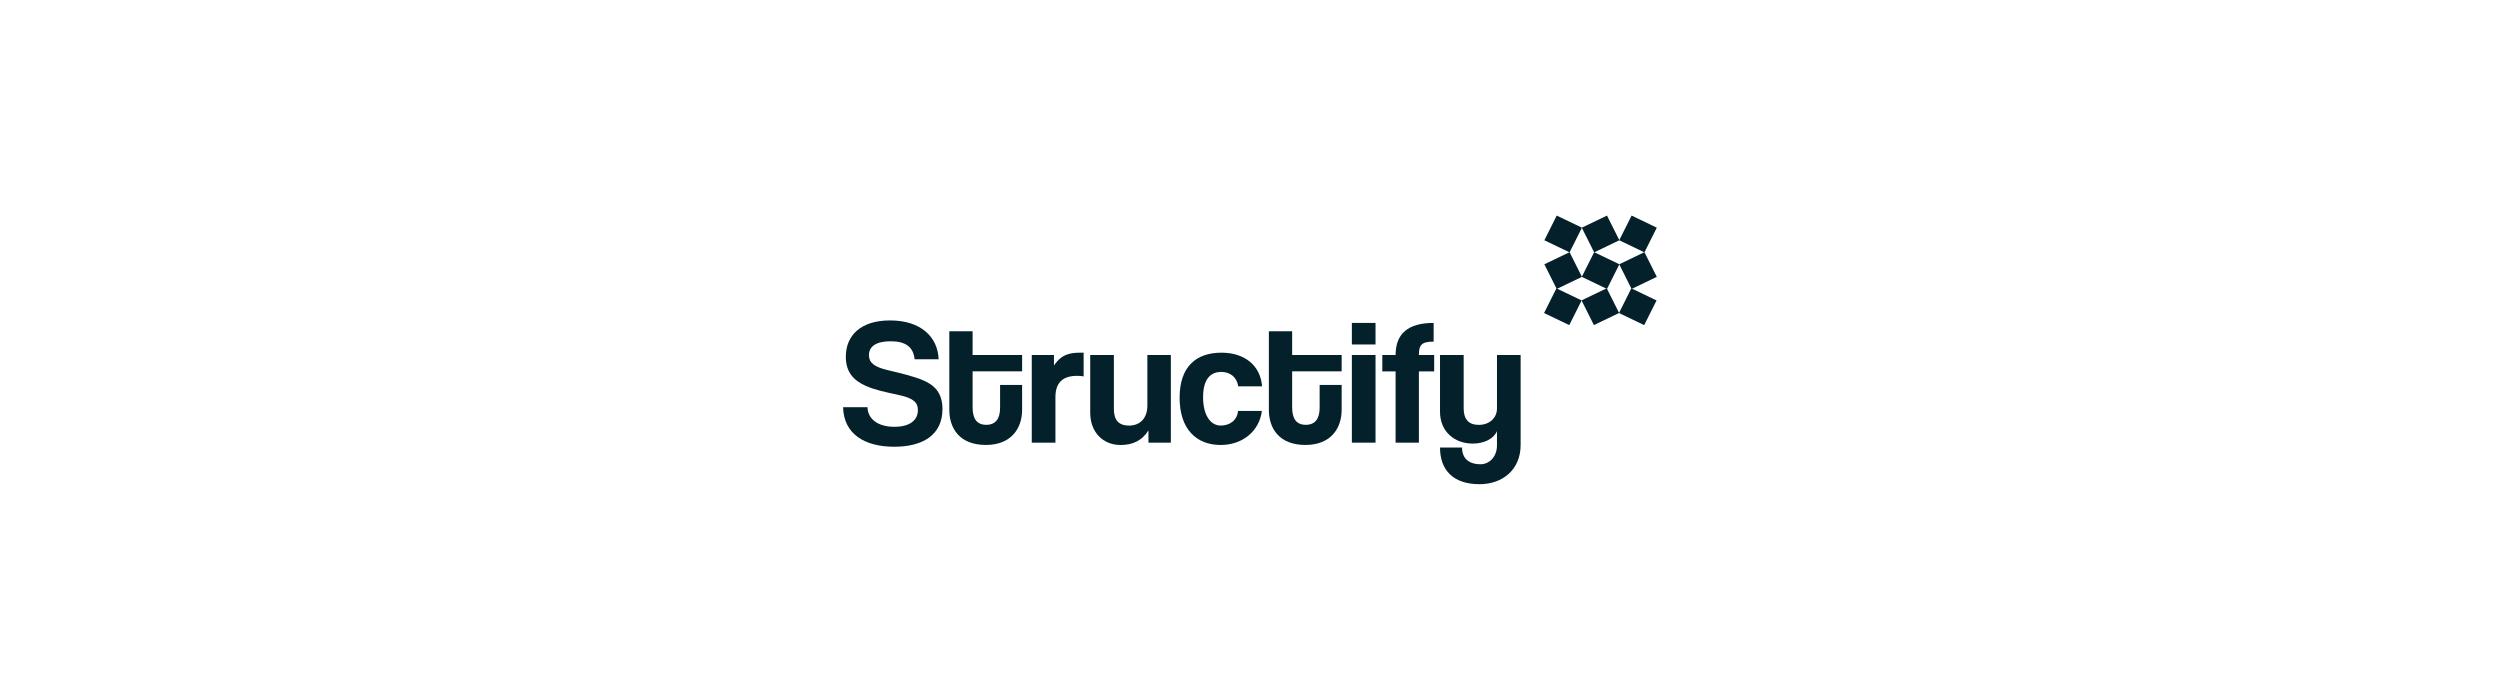
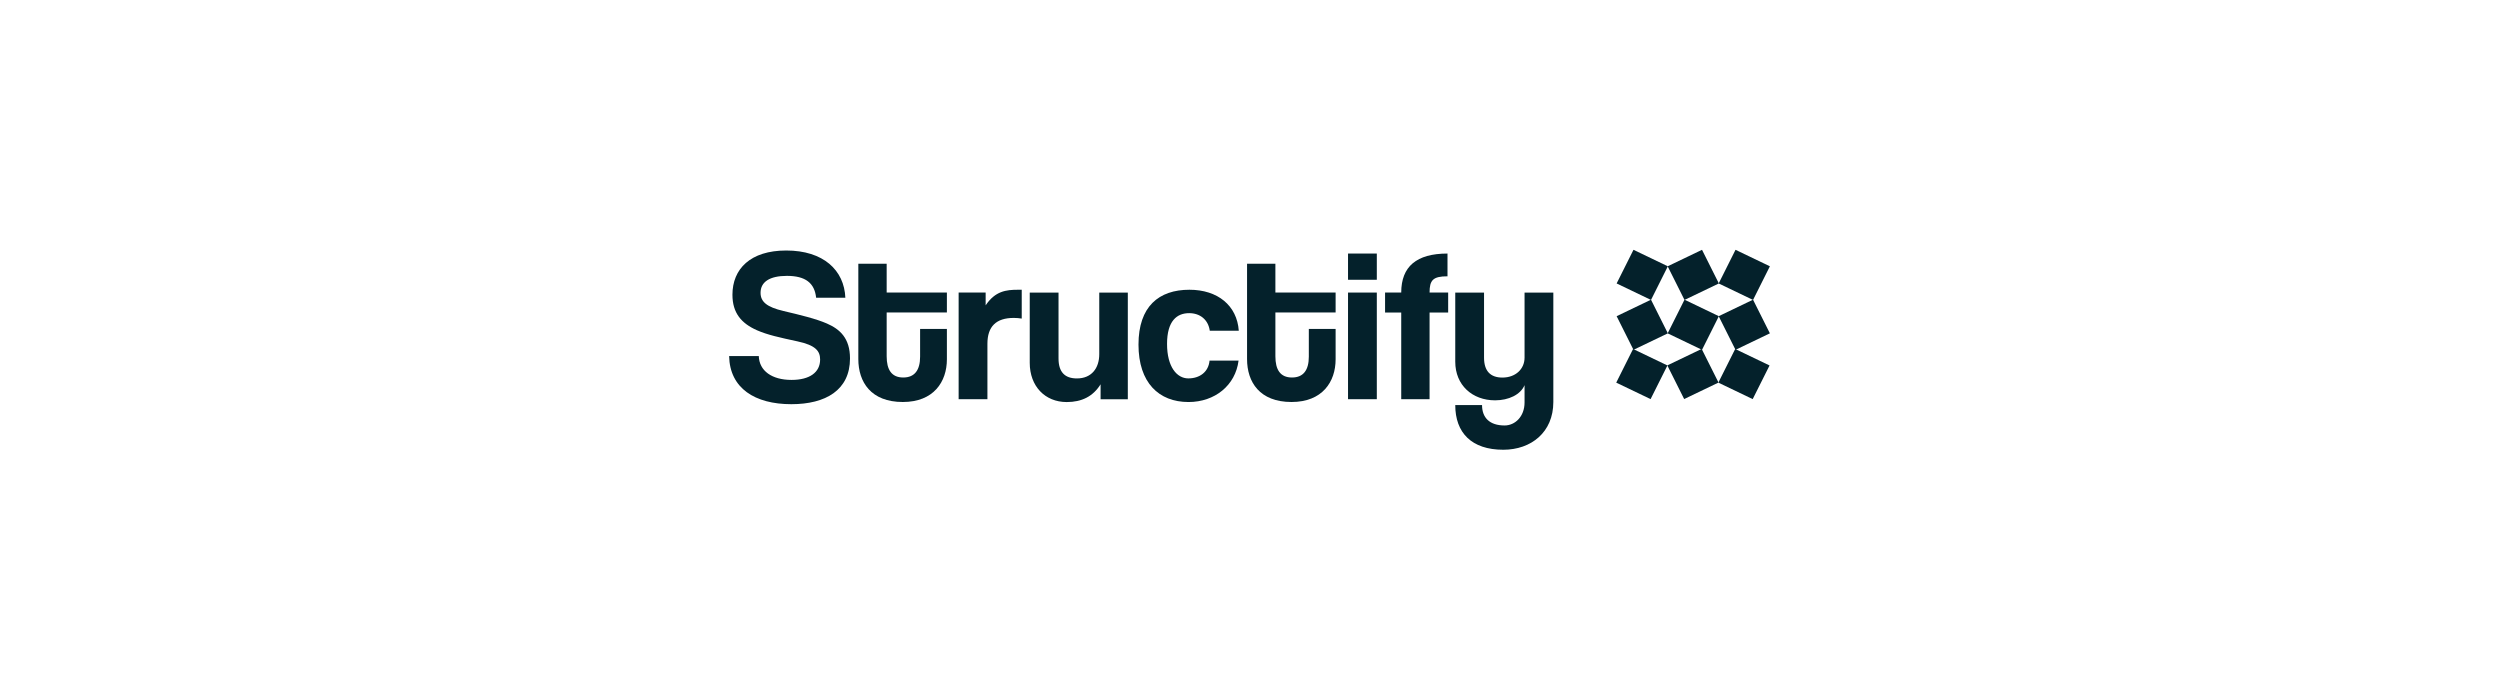
<svg xmlns="http://www.w3.org/2000/svg" viewBox="0 0 400 112">
-   <svg x="134.895" y="34.48" width="130.209" height="43.041" viewBox="58 75 180.698 59.698" fill="none">
-     <g id="structify">
-       <g id="Vector">
-         <path d="M203.188 126.022V122.857C202.46 124.598 200.279 125.627 197.814 125.627C193.651 125.627 190.54 122.857 190.54 118.584V105.964H195.793V117.833C195.793 120.246 196.925 121.473 199.147 121.473C201.531 121.473 203.188 119.93 203.188 117.833V105.964H208.441V125.943C208.441 131.443 204.401 134.647 199.309 134.647C193.49 134.647 190.54 131.522 190.54 126.497H195.429C195.429 128.792 196.804 130.216 199.551 130.216C201.45 130.216 203.188 128.594 203.188 126.022Z" fill="#04212b" />
-         <path d="M185.851 125.421H180.678V109.596H177.728V105.956H180.678C180.678 101.208 183.466 98.835 189.124 98.835V102.989C186.457 102.989 185.851 103.701 185.851 105.956H189.245V109.596H185.851V125.421Z" fill="#04212b" />
-         <path d="M176.221 125.421H170.967V105.956H176.221V125.421ZM176.221 103.622H170.967V98.835H176.221V103.622Z" fill="#04212b" />
-         <path d="M163.811 117.663V112.599H168.701V118.138C168.701 122.252 166.277 125.932 160.659 125.932C154.84 125.932 152.537 122.292 152.537 118.098V100.69H157.709V105.952H168.701V109.592H157.709V117.584C157.709 120.037 158.598 121.461 160.74 121.461C162.842 121.461 163.811 120.076 163.811 117.663Z" fill="#04212b" />
-         <path d="M145.692 118.38H150.986C150.421 122.89 146.662 125.937 141.853 125.937C136.438 125.937 132.721 122.415 132.721 115.452C132.721 108.489 136.438 105.443 142.015 105.443C147.188 105.443 150.704 108.331 151.027 112.92H145.733C145.45 110.902 143.955 109.715 141.975 109.715C139.752 109.715 137.934 111.1 137.934 115.334C137.934 119.567 139.752 121.624 141.813 121.624C143.874 121.624 145.49 120.477 145.692 118.38Z" fill="#04212b" />
-         <path d="M130.773 125.429H125.803V122.699C124.429 124.915 122.368 125.943 119.62 125.943C115.66 125.943 112.871 123.055 112.871 118.782V105.964H118.125V117.991C118.125 120.444 119.256 121.631 121.479 121.631C124.146 121.631 125.56 119.771 125.56 117.2V105.964H130.773V125.429Z" fill="#04212b" />
-         <path d="M105.147 125.422H99.893V105.957H104.823V108.291C106.561 105.68 108.582 105.443 110.723 105.443H111.41V110.705C110.925 110.625 110.44 110.586 109.955 110.586C106.723 110.586 105.147 112.169 105.147 115.294V125.422Z" fill="#04212b" />
-         <path d="M92.859 117.663V112.599H97.749V118.138C97.749 122.252 95.324 125.932 89.707 125.932C83.888 125.932 81.584 122.292 81.584 118.098V100.69H86.757V105.952H97.749V109.592H86.757V117.584C86.757 120.037 87.646 121.461 89.788 121.461C91.889 121.461 92.859 120.076 92.859 117.663Z" fill="#04212b" />
-         <path d="M79.216 106.906H73.882C73.599 104.216 71.942 102.91 68.547 102.91C65.395 102.91 63.738 104.018 63.738 105.996C63.738 107.658 64.91 108.607 67.901 109.319C70.932 110.032 73.882 110.744 75.862 111.614C78.206 112.643 80.064 114.265 80.064 117.984C80.064 123.76 75.619 126.332 69.356 126.332C62.728 126.332 58.121 123.444 58 117.549H63.415C63.496 120.239 65.799 121.901 69.396 121.901C72.71 121.901 74.609 120.516 74.609 118.182C74.609 116.639 73.801 115.571 70.447 114.858C67.133 114.146 64.991 113.672 63.092 112.841C60.223 111.575 58.606 109.676 58.606 106.352C58.606 101.644 61.88 98.281 68.426 98.281C75.215 98.281 79.014 101.882 79.216 106.906Z" fill="#04212b" />
-         <path d="M222.053 77.687L216.454 75L213.709 80.481L219.308 83.168L222.053 77.687Z" fill="#04212b" />
-         <path d="M224.766 83.168L230.365 80.481L227.62 75L222.021 77.687L224.766 83.168Z" fill="#04212b" />
-         <path d="M238.676 77.687L233.078 75L230.333 80.481L235.931 83.168L238.676 77.687Z" fill="#04212b" />
-         <path d="M233.078 91.296L238.676 88.608L235.931 83.127L230.333 85.815L233.078 91.296Z" fill="#04212b" />
-         <path d="M230.364 85.815L224.766 83.127L222.021 88.608L227.619 91.295L230.364 85.815Z" fill="#04212b" />
-         <path d="M216.454 91.296L222.053 88.608L219.308 83.127L213.709 85.815L216.454 91.296Z" fill="#04212b" />
-         <path d="M221.985 93.844L216.388 91.157L213.643 96.638L219.24 99.325L221.985 93.844Z" fill="#04212b" />
-         <path d="M224.711 99.314L230.309 96.627L227.564 91.146L221.966 93.833L224.711 99.314Z" fill="#04212b" />
-         <path d="M238.621 93.844L233.023 91.157L230.278 96.638L235.876 99.325L238.621 93.844Z" fill="#04212b" />
+   <svg x="116.79" y="39.969" width="166.421" height="32.063" viewBox="0.139 0 166.421 32.066" fill="none">
+     <svg x="141.967" y="0" width="24.593" height="24" viewBox="213.66 75 25.038 24.435" overflow="hidden">
+       <g id="symbol-structify">
+         <g id="symbol-Vector">
+           <path d="M203.188 126.022V122.857C202.46 124.598 200.279 125.627 197.814 125.627C193.651 125.627 190.54 122.857 190.54 118.584V105.964H195.793V117.833C195.793 120.246 196.925 121.473 199.147 121.473C201.531 121.473 203.188 119.93 203.188 117.833V105.964H208.441V125.943C208.441 131.443 204.401 134.647 199.309 134.647C193.49 134.647 190.54 131.522 190.54 126.497H195.429C195.429 128.792 196.804 130.216 199.551 130.216C201.45 130.216 203.188 128.594 203.188 126.022Z" fill="#04212b" />
+           <path d="M185.851 125.421H180.678V109.596H177.728V105.956H180.678C180.678 101.208 183.466 98.835 189.124 98.835V102.989C186.457 102.989 185.851 103.701 185.851 105.956H189.245V109.596H185.851V125.421Z" fill="#04212b" />
+           <path d="M176.221 125.421H170.967V105.956H176.221V125.421ZM176.221 103.622H170.967V98.835H176.221V103.622Z" fill="#04212b" />
+           <path d="M163.811 117.663V112.599H168.701V118.138C168.701 122.252 166.277 125.932 160.659 125.932C154.84 125.932 152.537 122.292 152.537 118.098V100.69H157.709V105.952H168.701V109.592H157.709V117.584C157.709 120.037 158.598 121.461 160.74 121.461C162.842 121.461 163.811 120.076 163.811 117.663Z" fill="#04212b" />
+           <path d="M145.692 118.38H150.986C150.421 122.89 146.662 125.937 141.853 125.937C136.438 125.937 132.721 122.415 132.721 115.452C132.721 108.489 136.438 105.443 142.015 105.443C147.188 105.443 150.704 108.331 151.027 112.92H145.733C145.45 110.902 143.955 109.715 141.975 109.715C139.752 109.715 137.934 111.1 137.934 115.334C137.934 119.567 139.752 121.624 141.813 121.624C143.874 121.624 145.49 120.477 145.692 118.38Z" fill="#04212b" />
+           <path d="M130.773 125.429H125.803V122.699C124.429 124.915 122.368 125.943 119.62 125.943C115.66 125.943 112.871 123.055 112.871 118.782V105.964H118.125V117.991C118.125 120.444 119.256 121.631 121.479 121.631C124.146 121.631 125.56 119.771 125.56 117.2V105.964H130.773V125.429Z" fill="#04212b" />
+           <path d="M105.147 125.422H99.893V105.957H104.823V108.291C106.561 105.68 108.582 105.443 110.723 105.443H111.41V110.705C110.925 110.625 110.44 110.586 109.955 110.586C106.723 110.586 105.147 112.169 105.147 115.294V125.422Z" fill="#04212b" />
+           <path d="M92.859 117.663V112.599H97.749V118.138C97.749 122.252 95.324 125.932 89.707 125.932C83.888 125.932 81.584 122.292 81.584 118.098V100.69H86.757V105.952H97.749V109.592H86.757V117.584C86.757 120.037 87.646 121.461 89.788 121.461C91.889 121.461 92.859 120.076 92.859 117.663Z" fill="#04212b" />
+           <path d="M79.216 106.906H73.882C73.599 104.216 71.942 102.91 68.547 102.91C65.395 102.91 63.738 104.018 63.738 105.996C63.738 107.658 64.91 108.607 67.901 109.319C70.932 110.032 73.882 110.744 75.862 111.614C78.206 112.643 80.064 114.265 80.064 117.984C80.064 123.76 75.619 126.332 69.356 126.332C62.728 126.332 58.121 123.444 58 117.549H63.415C63.496 120.239 65.799 121.901 69.396 121.901C72.71 121.901 74.609 120.516 74.609 118.182C74.609 116.639 73.801 115.571 70.447 114.858C67.133 114.146 64.991 113.672 63.092 112.841C60.223 111.575 58.606 109.676 58.606 106.352C58.606 101.644 61.88 98.281 68.426 98.281C75.215 98.281 79.014 101.882 79.216 106.906Z" fill="#04212b" />
+           <path d="M222.053 77.687L216.454 75L213.709 80.481L219.308 83.168L222.053 77.687Z" fill="#04212b" />
+           <path d="M224.766 83.168L230.365 80.481L227.62 75L222.021 77.687L224.766 83.168Z" fill="#04212b" />
+           <path d="M238.676 77.687L233.078 75L230.333 80.481L235.931 83.168L238.676 77.687Z" fill="#04212b" />
+           <path d="M233.078 91.296L238.676 88.608L235.931 83.127L230.333 85.815L233.078 91.296Z" fill="#04212b" />
+           <path d="M230.364 85.815L224.766 83.127L222.021 88.608L227.619 91.295L230.364 85.815Z" fill="#04212b" />
+           <path d="M216.454 91.296L222.053 88.608L219.308 83.127L213.709 85.815L216.454 91.296Z" fill="#04212b" />
+           <path d="M221.985 93.844L216.388 91.157L213.643 96.638L219.24 99.325L221.985 93.844Z" fill="#04212b" />
+           <path d="M224.711 99.314L230.309 96.627L227.564 91.146L221.966 93.833L224.711 99.314Z" fill="#04212b" />
+           <path d="M238.621 93.844L233.023 91.157L230.278 96.638L235.876 99.325L238.621 93.844Z" fill="#04212b" />
+         </g>
      </g>
-     </g>
-     <defs>
-       <linearGradient id="paint0_linear_0_88" x1="315.239" y1="-12.754" x2="1.563" y2="223.88" gradientUnits="userSpaceOnUse">
-         <stop stop-color="#04212b" />
-         <stop offset="1" stop-color="#04212b" />
-       </linearGradient>
-     </defs>
+       <defs>
+         <linearGradient id="symbol-paint0_linear_0_88" x1="315.239" y1="-12.754" x2="1.563" y2="223.88" gradientUnits="userSpaceOnUse">
+           <stop stop-color="#04212b" />
+           <stop offset="1" stop-color="#04212b" />
+         </linearGradient>
+       </defs>
+     </svg>
+     <svg x="0" y="0.066" width="131.967" height="32" viewBox="58 98.228 150.532 36.502" overflow="hidden">
+       <g id="name-structify">
+         <g id="name-Vector">
+           <path d="M203.188 126.022V122.857C202.46 124.598 200.279 125.627 197.814 125.627C193.651 125.627 190.54 122.857 190.54 118.584V105.964H195.793V117.833C195.793 120.246 196.925 121.473 199.147 121.473C201.531 121.473 203.188 119.93 203.188 117.833V105.964H208.441V125.943C208.441 131.443 204.401 134.647 199.309 134.647C193.49 134.647 190.54 131.522 190.54 126.497H195.429C195.429 128.792 196.804 130.216 199.551 130.216C201.45 130.216 203.188 128.594 203.188 126.022Z" fill="#04212b" />
+           <path d="M185.851 125.421H180.678V109.596H177.728V105.956H180.678C180.678 101.208 183.466 98.835 189.124 98.835V102.989C186.457 102.989 185.851 103.701 185.851 105.956H189.245V109.596H185.851V125.421Z" fill="#04212b" />
+           <path d="M176.221 125.421H170.967V105.956H176.221V125.421ZM176.221 103.622H170.967V98.835H176.221V103.622Z" fill="#04212b" />
+           <path d="M163.811 117.663V112.599H168.701V118.138C168.701 122.252 166.277 125.932 160.659 125.932C154.84 125.932 152.537 122.292 152.537 118.098V100.69H157.709V105.952H168.701V109.592H157.709V117.584C157.709 120.037 158.598 121.461 160.74 121.461C162.842 121.461 163.811 120.076 163.811 117.663Z" fill="#04212b" />
+           <path d="M145.692 118.38H150.986C150.421 122.89 146.662 125.937 141.853 125.937C136.438 125.937 132.721 122.415 132.721 115.452C132.721 108.489 136.438 105.443 142.015 105.443C147.188 105.443 150.704 108.331 151.027 112.92H145.733C145.45 110.902 143.955 109.715 141.975 109.715C139.752 109.715 137.934 111.1 137.934 115.334C137.934 119.567 139.752 121.624 141.813 121.624C143.874 121.624 145.49 120.477 145.692 118.38Z" fill="#04212b" />
+           <path d="M130.773 125.429H125.803V122.699C124.429 124.915 122.368 125.943 119.62 125.943C115.66 125.943 112.871 123.055 112.871 118.782V105.964H118.125V117.991C118.125 120.444 119.256 121.631 121.479 121.631C124.146 121.631 125.56 119.771 125.56 117.2V105.964H130.773V125.429Z" fill="#04212b" />
+           <path d="M105.147 125.422H99.893V105.957H104.823V108.291C106.561 105.68 108.582 105.443 110.723 105.443H111.41V110.705C110.925 110.625 110.44 110.586 109.955 110.586C106.723 110.586 105.147 112.169 105.147 115.294V125.422Z" fill="#04212b" />
+           <path d="M92.859 117.663V112.599H97.749V118.138C97.749 122.252 95.324 125.932 89.707 125.932C83.888 125.932 81.584 122.292 81.584 118.098V100.69H86.757V105.952H97.749V109.592H86.757V117.584C86.757 120.037 87.646 121.461 89.788 121.461C91.889 121.461 92.859 120.076 92.859 117.663Z" fill="#04212b" />
+           <path d="M79.216 106.906H73.882C73.599 104.216 71.942 102.91 68.547 102.91C65.395 102.91 63.738 104.018 63.738 105.996C63.738 107.658 64.91 108.607 67.901 109.319C70.932 110.032 73.882 110.744 75.862 111.614C78.206 112.643 80.064 114.265 80.064 117.984C80.064 123.76 75.619 126.332 69.356 126.332C62.728 126.332 58.121 123.444 58 117.549H63.415C63.496 120.239 65.799 121.901 69.396 121.901C72.71 121.901 74.609 120.516 74.609 118.182C74.609 116.639 73.801 115.571 70.447 114.858C67.133 114.146 64.991 113.672 63.092 112.841C60.223 111.575 58.606 109.676 58.606 106.352C58.606 101.644 61.88 98.281 68.426 98.281C75.215 98.281 79.014 101.882 79.216 106.906Z" fill="#04212b" />
+           <path d="M222.053 77.687L216.454 75L213.709 80.481L219.308 83.168L222.053 77.687Z" fill="#04212b" />
+           <path d="M224.766 83.168L230.365 80.481L227.62 75L222.021 77.687L224.766 83.168Z" fill="#04212b" />
+           <path d="M238.676 77.687L233.078 75L230.333 80.481L235.931 83.168L238.676 77.687Z" fill="#04212b" />
+           <path d="M233.078 91.296L238.676 88.608L235.931 83.127L230.333 85.815L233.078 91.296Z" fill="#04212b" />
+           <path d="M230.364 85.815L224.766 83.127L222.021 88.608L227.619 91.295L230.364 85.815Z" fill="#04212b" />
+           <path d="M216.454 91.296L222.053 88.608L219.308 83.127L213.709 85.815L216.454 91.296Z" fill="#04212b" />
+           <path d="M221.985 93.844L216.388 91.157L213.643 96.638L219.24 99.325L221.985 93.844Z" fill="#04212b" />
+           <path d="M224.711 99.314L230.309 96.627L227.564 91.146L221.966 93.833L224.711 99.314Z" fill="#04212b" />
+           <path d="M238.621 93.844L233.023 91.157L230.278 96.638L235.876 99.325L238.621 93.844Z" fill="#04212b" />
+         </g>
+       </g>
+       <defs>
+         <linearGradient id="name-paint0_linear_0_88" x1="315.239" y1="-12.754" x2="1.563" y2="223.88" gradientUnits="userSpaceOnUse">
+           <stop stop-color="#04212b" />
+           <stop offset="1" stop-color="#04212b" />
+         </linearGradient>
+       </defs>
+     </svg>
  </svg>
</svg>
